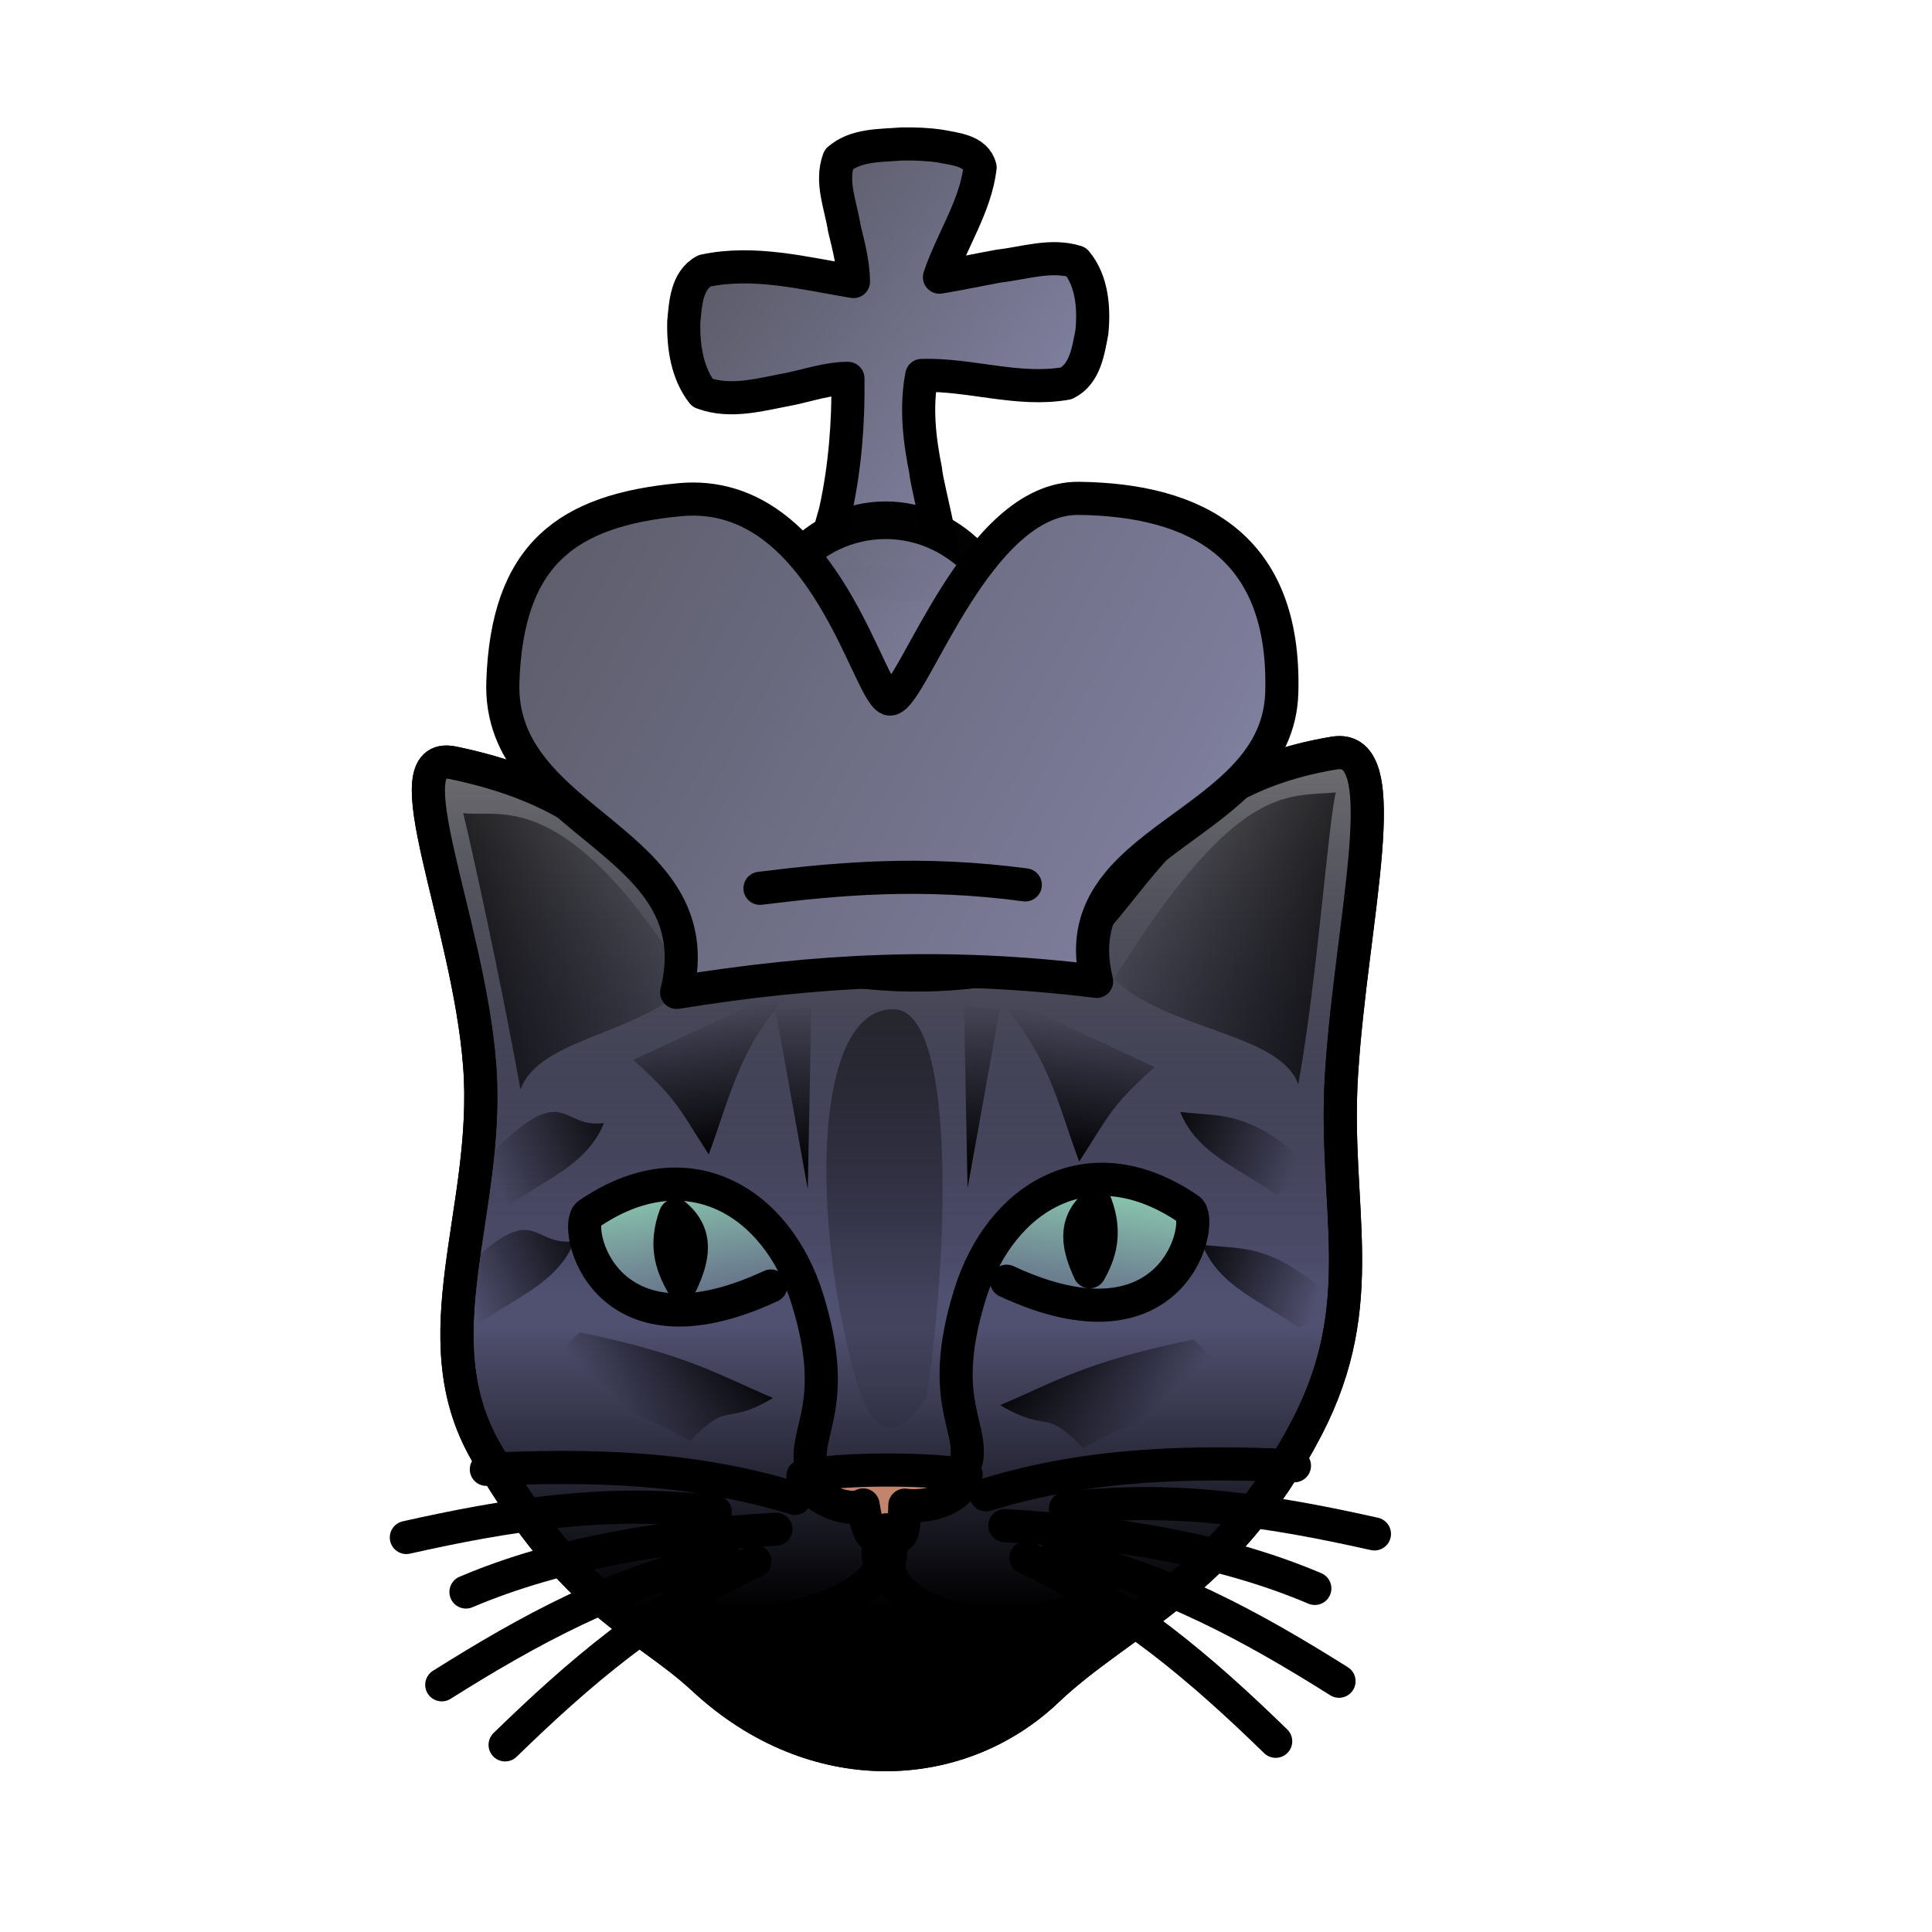
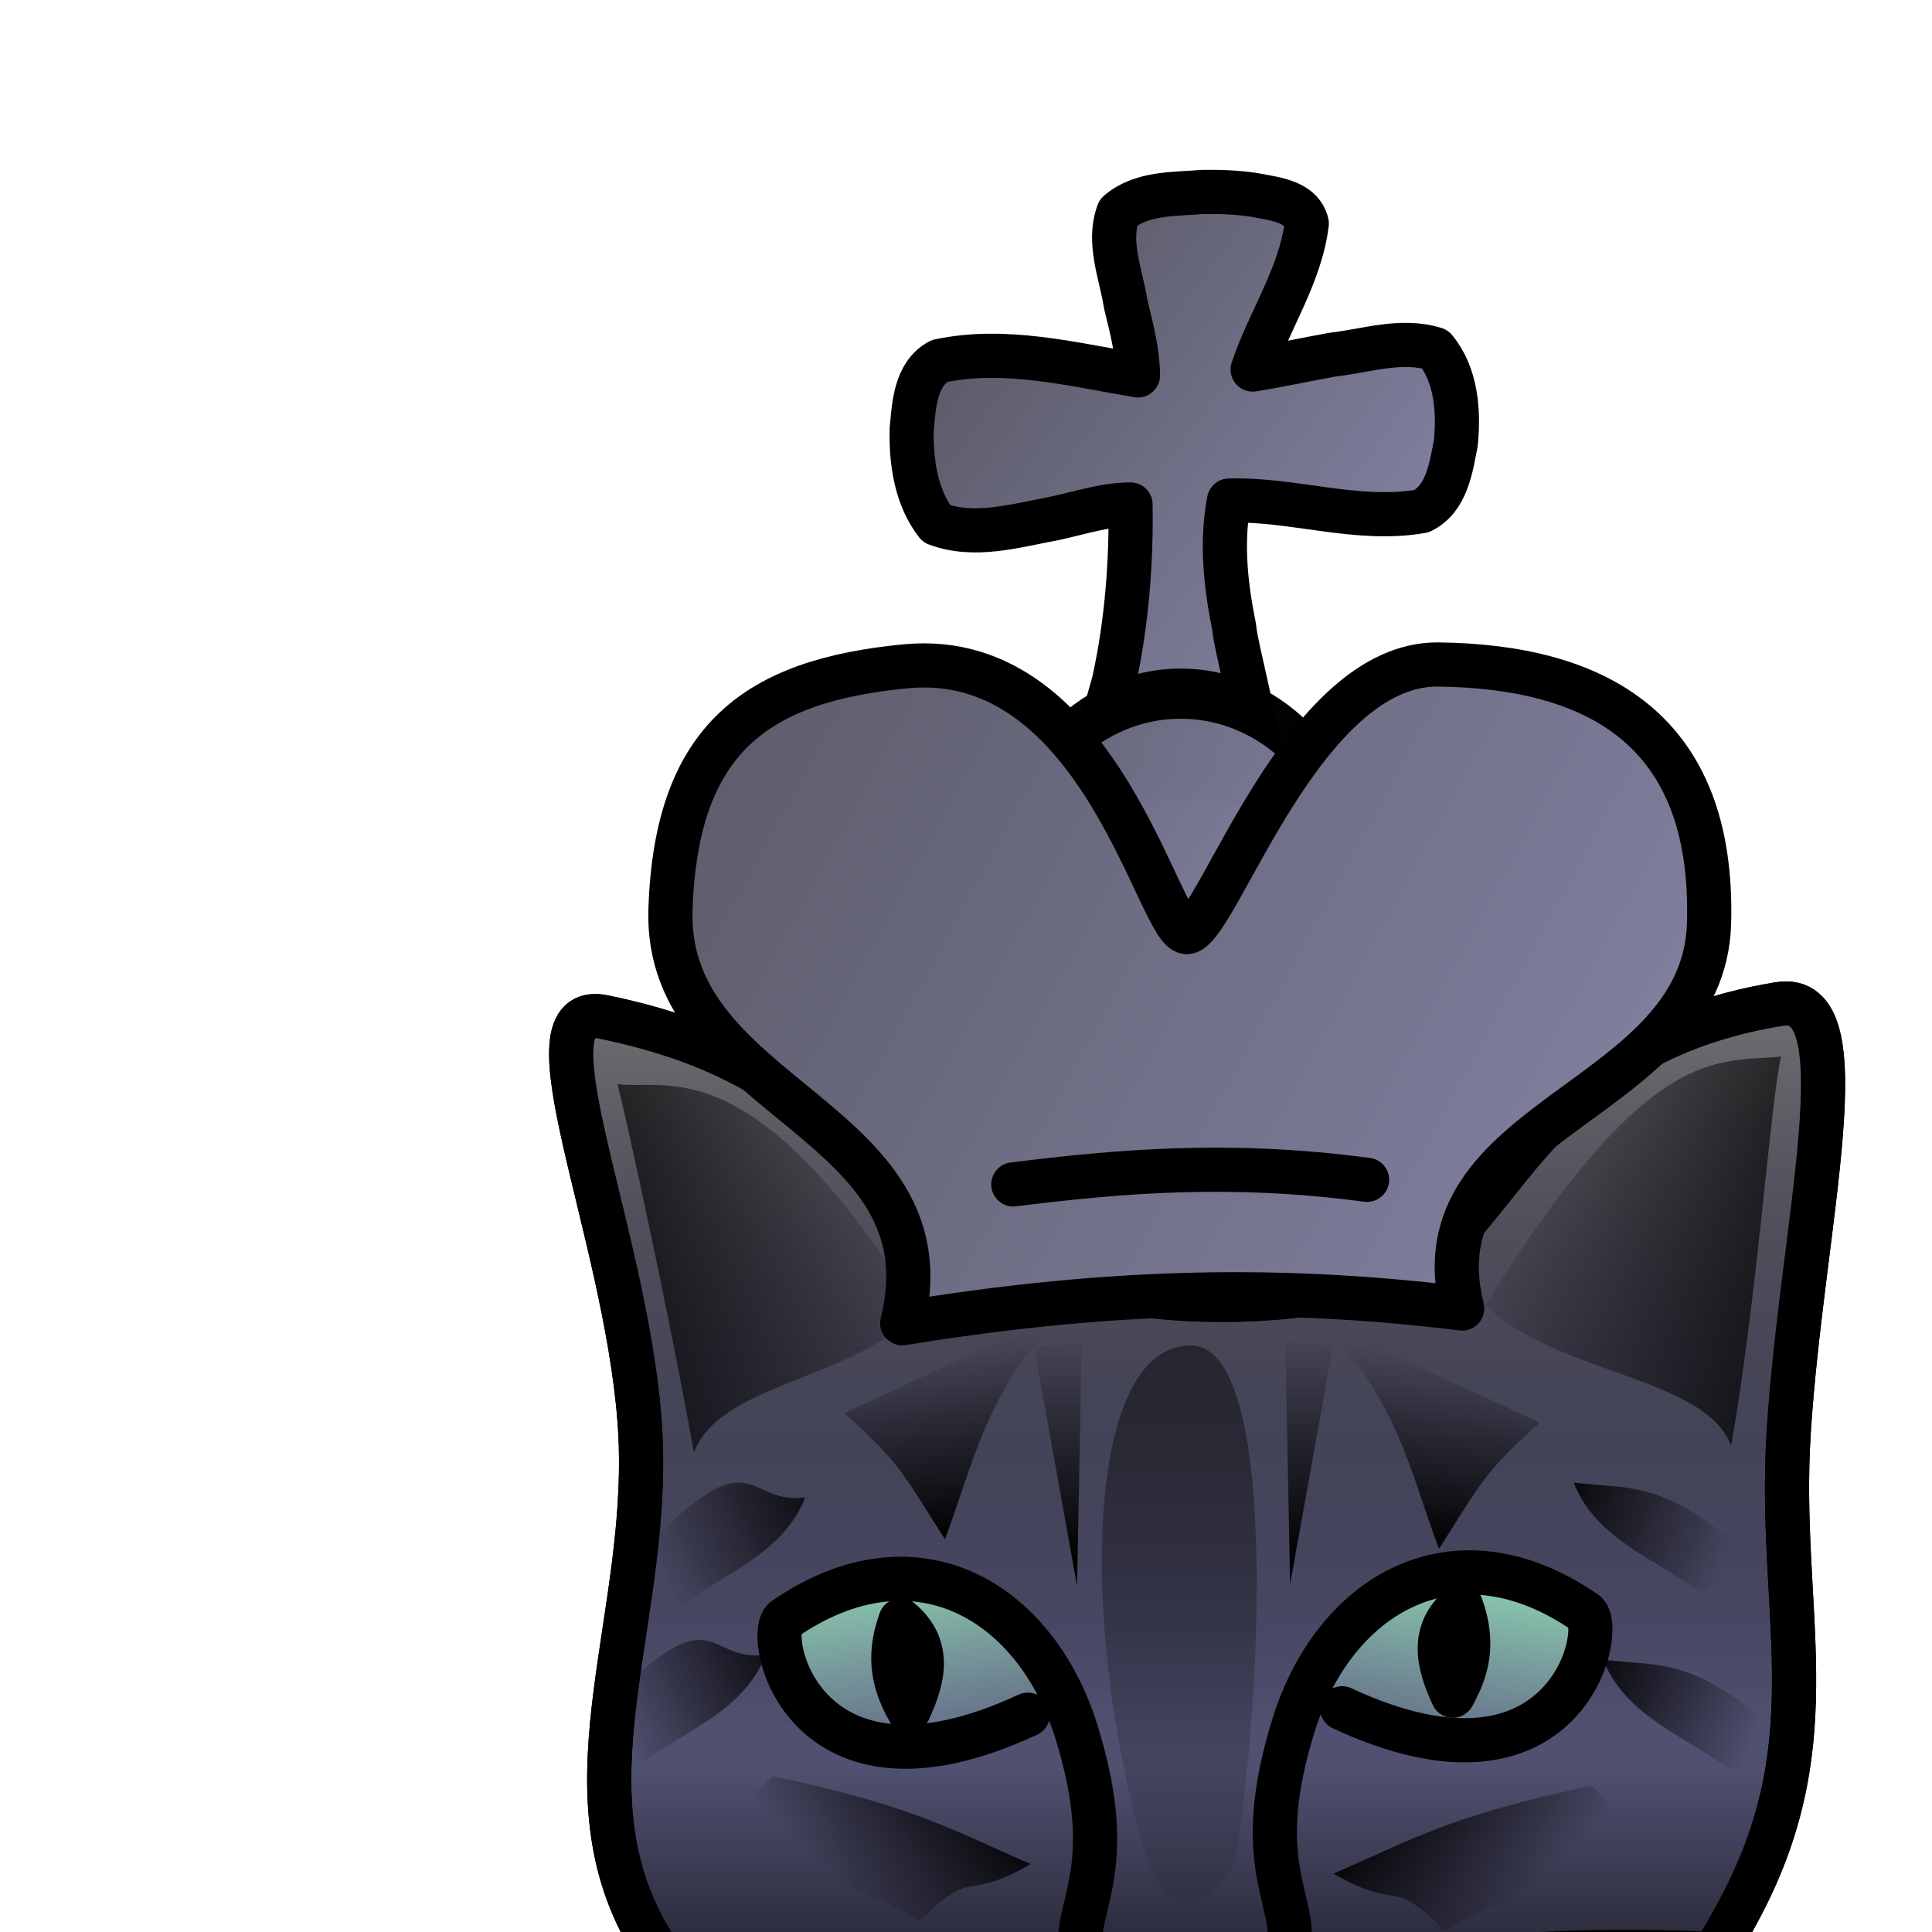
- <svg xmlns="http://www.w3.org/2000/svg" xmlns:xlink="http://www.w3.org/1999/xlink" width="700pt" height="700pt" id="svg36220" version="1.0">
+ <svg xmlns="http://www.w3.org/2000/svg" xmlns:xlink="http://www.w3.org/1999/xlink" viewBox="-0.0 -0.0 700.0 700.0" width="700pt" height="700pt" id="svg36220" version="1.0">
  <defs id="defs36222">
    <linearGradient id="linearGradient2338">
      <stop id="stop2340" offset="0" style="stop-color:#404040;stop-opacity:1;" />
      <stop id="stop2342" offset="1" style="stop-color:#8080a0;stop-opacity:1;" />
    </linearGradient>
    <linearGradient xlink:href="#linearGradient2507" id="linearGradient3296" gradientUnits="userSpaceOnUse" x1="472.81" y1="747.087" x2="472.81" y2="566.33" gradientTransform="matrix(0.756161,0,0,0.756161,76.21757,212.6685)" />
    <linearGradient id="linearGradient3284">
      <stop style="stop-color:#808080;stop-opacity:1;" offset="0" id="stop3286" />
      <stop style="stop-color:#000000;stop-opacity:0;" offset="1" id="stop3288" />
    </linearGradient>
    <linearGradient xlink:href="#linearGradient3284" id="linearGradient3290" x1="466.629" y1="160.42" x2="466.629" y2="546.33" gradientUnits="userSpaceOnUse" gradientTransform="matrix(0.756161,0,0,0.756161,76.21757,212.6685)" />
    <linearGradient xlink:href="#linearGradient3268" id="linearGradient3278" gradientUnits="userSpaceOnUse" x1="337.506" y1="472.642" x2="352.788" y2="578.182" gradientTransform="matrix(-0.756161,0,0,0.756161,781.9768,213.9287)" />
    <linearGradient id="linearGradient3268">
      <stop style="stop-color:#8accae;stop-opacity:1;" offset="0" id="stop3270" />
      <stop style="stop-color:#9fc1cd;stop-opacity:0;" offset="1" id="stop3272" />
    </linearGradient>
    <linearGradient xlink:href="#linearGradient3268" id="linearGradient3274" x1="337.506" y1="472.642" x2="352.788" y2="578.182" gradientUnits="userSpaceOnUse" gradientTransform="matrix(0.756161,0,0,0.756161,76.21757,212.6685)" />
    <linearGradient xlink:href="#linearGradient2305" id="linearGradient2313" x1="2087.14" y1="-485" x2="2033.252" y2="-862.516" gradientUnits="userSpaceOnUse" gradientTransform="matrix(0.183292,0,0,0.183292,-36.42853,646.5892)" />
    <linearGradient xlink:href="#linearGradient2305" id="linearGradient2311" x1="2394.735" y1="-485" x2="2394.735" y2="-938.333" gradientUnits="userSpaceOnUse" gradientTransform="matrix(0.183292,0,0,0.183292,-55.61973,656.0762)" />
    <linearGradient xlink:href="#linearGradient2305" id="linearGradient2317" gradientUnits="userSpaceOnUse" gradientTransform="matrix(1.789056e-2,-0.182416,0.182416,1.789056e-2,315.112,1051.291)" x1="2470.081" y1="-364.988" x2="2309.711" y2="-733.761" />
    <linearGradient xlink:href="#linearGradient2305" id="linearGradient2323" gradientUnits="userSpaceOnUse" x1="2234.743" y1="-614.407" x2="1987.283" y2="-832.365" gradientTransform="matrix(7.348649e-3,-0.183144,0.183144,7.348649e-3,447.0847,1057.424)" />
    <linearGradient xlink:href="#linearGradient2305" id="linearGradient2333" gradientUnits="userSpaceOnUse" x1="2087.14" y1="-485" x2="2033.252" y2="-862.516" gradientTransform="matrix(-0.183292,0,0,0.183292,900.1687,650.0454)" />
    <linearGradient xlink:href="#linearGradient2305" id="linearGradient2335" gradientUnits="userSpaceOnUse" gradientTransform="matrix(-0.183292,0,0,0.183292,913.2745,655.5354)" x1="2394.735" y1="-485" x2="2394.735" y2="-938.333" />
    <linearGradient xlink:href="#linearGradient2305" id="linearGradient2337" gradientUnits="userSpaceOnUse" gradientTransform="matrix(-1.789056e-2,-0.182416,-0.182416,1.789056e-2,543.2268,1053.018)" x1="2437.968" y1="-388.633" x2="2293.654" y2="-745.584" />
    <linearGradient xlink:href="#linearGradient2305" id="linearGradient2339" gradientUnits="userSpaceOnUse" gradientTransform="matrix(-7.348649e-3,-0.183144,-0.183144,7.348649e-3,409.5262,1060.88)" x1="2234.743" y1="-614.407" x2="1987.283" y2="-832.365" />
    <linearGradient xlink:href="#linearGradient2305" id="linearGradient2363" gradientUnits="userSpaceOnUse" x1="1647.14" y1="-382.909" x2="2633.252" y2="-582.909" gradientTransform="matrix(0.165748,0,0,0.165748,-91.13033,553.6539)" />
    <linearGradient xlink:href="#linearGradient2305" id="linearGradient2367" gradientUnits="userSpaceOnUse" gradientTransform="matrix(-0.165748,0,0,0.165748,962.4313,551.1333)" x1="1647.14" y1="-382.909" x2="2633.252" y2="-582.909" />
    <linearGradient xlink:href="#linearGradient2305" id="linearGradient3256" gradientUnits="userSpaceOnUse" gradientTransform="matrix(0.180961,-2.913348e-2,-2.913348e-2,-0.180961,-18.87763,514.4243)" x1="2653.51" y1="1167.897" x2="2228.905" y2="-1469.516" />
    <linearGradient xlink:href="#linearGradient2305" id="linearGradient3260" gradientUnits="userSpaceOnUse" gradientTransform="matrix(-1.789056e-2,-0.182416,-0.182416,1.789056e-2,532.5331,988.856)" x1="2437.968" y1="-388.633" x2="2293.654" y2="-745.584" />
    <linearGradient id="linearGradient2305">
      <stop style="stop-color:#000000;stop-opacity:1;" offset="0" id="stop2307" />
      <stop style="stop-color:#000000;stop-opacity:0;" offset="1" id="stop2309" />
    </linearGradient>
    <linearGradient xlink:href="#linearGradient2305" id="linearGradient3264" gradientUnits="userSpaceOnUse" gradientTransform="matrix(1.789056e-2,-0.182416,0.182416,1.789056e-2,329.3703,994.2572)" x1="2470.081" y1="-364.988" x2="2309.711" y2="-733.761" />
    <linearGradient id="linearGradient2507">
      <stop style="stop-color:#000000;stop-opacity:1;" offset="0" id="stop2509" />
      <stop style="stop-color:#505070;stop-opacity:1;" offset="1" id="stop2511" />
    </linearGradient>
    <linearGradient xlink:href="#linearGradient2338" id="linearGradient10410" x1="-303.409" y1="-139.8" x2="651.236" y2="525.127" gradientUnits="userSpaceOnUse" gradientTransform="matrix(0.538442,0,0,0.690981,204.2635,125.2569)" />
    <linearGradient xlink:href="#linearGradient2338" id="linearGradient4883" x1="-153.704" y1="-341.603" x2="889.693" y2="659.111" gradientUnits="userSpaceOnUse" />
    <linearGradient xlink:href="#linearGradient2507" id="linearGradient6412" gradientUnits="userSpaceOnUse" x1="188.837" y1="5.585" x2="526.309" y2="257.176" />
    <linearGradient xlink:href="#linearGradient2338" id="linearGradient12112" gradientUnits="userSpaceOnUse" x1="188.837" y1="5.585" x2="526.309" y2="257.176" gradientTransform="matrix(0.730383,0,0,0.730383,111.6883,29.78831)" />
  </defs>
  <g id="layer1">
    <path style="fill:url(#linearGradient3296);fill-opacity:1;fill-rule:evenodd;stroke:#000000;stroke-width:16;stroke-linecap:round;stroke-linejoin:round;stroke-miterlimit:4;stroke-dasharray:none;stroke-opacity:1" d="M 359.701,455.227 C 309.541,433.689 307.44,386.802 218.722,368.484 C 188.067,362.154 226.319,444.642 231.7,514.491 C 237.081,584.35 202.183,645.483 234.93,701.713 C 278.448,776.438 310.453,783.75 339.912,811.088 C 393.568,860.879 463.516,856.954 505.856,816.618 C 541.675,782.494 591.998,765.437 631.374,689.583 C 662.88,628.889 644.011,583.385 648.086,518.795 C 652.84,443.451 675.477,358.727 644.551,363.799 C 549.965,379.311 544.305,450.512 502.47,462.88 C 457.897,476.058 400.94,472.934 359.701,455.227 z " id="path3294" />
    <path id="path3280" d="M 359.701,455.227 C 309.541,433.689 307.44,386.802 218.722,368.484 C 188.067,362.154 226.319,444.642 231.7,514.491 C 237.081,584.35 202.183,645.483 234.93,701.713 C 278.448,776.438 310.453,783.75 339.912,811.088 C 393.568,860.879 463.516,856.954 505.856,816.618 C 541.675,782.494 591.998,765.437 631.374,689.583 C 662.88,628.889 644.011,583.385 648.086,518.795 C 652.84,443.451 675.477,358.727 644.551,363.799 C 549.965,379.311 544.305,450.512 502.47,462.88 C 457.897,476.058 400.94,472.934 359.701,455.227 z " style="fill:url(#linearGradient3290);fill-opacity:1;fill-rule:evenodd;stroke:#000000;stroke-width:16;stroke-linecap:round;stroke-linejoin:round;stroke-miterlimit:4;stroke-dasharray:none;stroke-opacity:1" />
    <path style="fill:url(#linearGradient3278);fill-opacity:1;fill-rule:evenodd;stroke:none;stroke-width:16;stroke-linecap:round;stroke-linejoin:round;stroke-miterlimit:4;stroke-dasharray:none;stroke-opacity:1" d="M 477.405,618.179 C 492.091,571.025 532.878,556.75 573.937,587.853 C 584.168,595.603 559.719,661.065 477.405,618.179 z " id="path3276" />
    <path id="path3266" d="M 380.79,616.918 C 366.103,569.765 325.316,555.49 284.258,586.593 C 274.026,594.343 298.475,659.805 380.79,616.918 z " style="fill:url(#linearGradient3274);fill-opacity:1;fill-rule:evenodd;stroke:none;stroke-width:16;stroke-linecap:round;stroke-linejoin:round;stroke-miterlimit:4;stroke-dasharray:none;stroke-opacity:1" />
    <path id="path2267" d="M 387.923,712.96 C 390.089,722.55 409.201,731.381 416.952,727.03 C 420.655,750.218 424.418,739.627 428.187,739.029 C 431.525,738.499 436.711,751.765 437.126,727.13 C 445.588,728.509 464.781,725.336 466.116,712.88 L 466.727,712.269 C 442.127,709.184 407.636,709.528 387.923,712.96 z " style="fill:#c1856e;fill-opacity:1;fill-rule:evenodd;stroke:#000000;stroke-width:16;stroke-linecap:round;stroke-linejoin:round;stroke-miterlimit:4;stroke-dasharray:none;stroke-opacity:1" />
    <path style="fill:none;fill-opacity:0.75;fill-rule:evenodd;stroke:#000000;stroke-width:16;stroke-linecap:round;stroke-linejoin:round;stroke-miterlimit:4;stroke-dasharray:none;stroke-opacity:1" d="M 384.026,723.877 C 333.345,708.319 284.019,707.66 234.949,709.825" id="path2281" />
    <path id="path2283" d="M 345.534,730.381 C 292.908,723.973 244.233,731.994 196.308,742.751" style="fill:none;fill-opacity:0.75;fill-rule:evenodd;stroke:#000000;stroke-width:16;stroke-linecap:round;stroke-linejoin:round;stroke-miterlimit:4;stroke-dasharray:none;stroke-opacity:1" />
    <path style="fill:none;fill-opacity:0.75;fill-rule:evenodd;stroke:#000000;stroke-width:16;stroke-linecap:round;stroke-linejoin:round;stroke-miterlimit:4;stroke-dasharray:none;stroke-opacity:1" d="M 374.859,738.729 C 321.938,741.886 270.314,749.886 225.103,769.083" id="path2285" />
    <path id="path2289" d="M 516.942,778.714 C 471.665,795.129 425.017,773.72 429.825,753.416 C 432.886,740.489 421.808,744.015 424.671,753.408 C 429.703,769.916 367.447,795.288 334.983,778.324" style="fill:none;fill-opacity:0.75;fill-rule:evenodd;stroke:#000000;stroke-width:16;stroke-linecap:round;stroke-linejoin:round;stroke-miterlimit:4;stroke-dasharray:none;stroke-opacity:1" />
    <path style="fill:none;fill-opacity:0.75;fill-rule:evenodd;stroke:#000000;stroke-width:16;stroke-linecap:round;stroke-linejoin:round;stroke-miterlimit:4;stroke-dasharray:none;stroke-opacity:1" d="M 391.681,707.572 C 388.857,690.627 405.669,677.744 389.971,627.342 C 375.285,580.189 331.8,553.841 284.258,586.593 C 276.582,591.881 290.651,659.341 372.391,621.265" id="path2291" />
    <path style="fill:#000000;fill-opacity:1;fill-rule:evenodd;stroke:#000000;stroke-width:16;stroke-linecap:round;stroke-linejoin:round;stroke-miterlimit:4;stroke-dasharray:none;stroke-opacity:1" d="M 326.282,587.087 C 337.382,596.518 334.75,607.918 329.255,619.729 C 324.349,610.921 321.134,601.218 326.282,587.087 z " id="path2293" />
    <path style="fill:url(#linearGradient2313);fill-opacity:1;fill-rule:evenodd;stroke:none;stroke-width:16;stroke-linecap:round;stroke-linejoin:round;stroke-miterlimit:4;stroke-dasharray:none;stroke-opacity:1" d="M 305.889,512.025 C 327.033,531.001 327.201,534.157 342.374,557.693 C 352.838,529.995 357.537,502.298 386.364,474.6 L 305.889,512.025 z " id="path2299" />
    <path style="fill:url(#linearGradient2311);fill-opacity:1;fill-rule:evenodd;stroke:none;stroke-width:16;stroke-linecap:round;stroke-linejoin:round;stroke-miterlimit:4;stroke-dasharray:none;stroke-opacity:1" d="M 374.675,488.119 L 390.227,574.524 L 391.956,486.391 L 374.675,488.119 z " id="path2303" />
    <path id="path2315" d="M 231.431,639.491 C 247.81,627.232 269.372,620.155 277.467,599.612 C 255.648,602.307 259.524,577.978 222.584,614.669 L 231.431,639.491 z " style="fill:url(#linearGradient2317);fill-opacity:1;fill-rule:evenodd;stroke:none;stroke-width:16;stroke-linecap:round;stroke-linejoin:round;stroke-miterlimit:4;stroke-dasharray:none;stroke-opacity:1" />
    <path id="path2321" d="M 333.266,696.162 C 353.075,675.795 349.322,689.578 373.447,675.362 C 346.192,663.796 332.53,654.534 280.089,643.629 C 250.006,669.012 297.751,675.151 333.266,696.162 z " style="fill:url(#linearGradient2323);fill-opacity:1;fill-rule:evenodd;stroke:none;stroke-width:16;stroke-linecap:round;stroke-linejoin:round;stroke-miterlimit:4;stroke-dasharray:none;stroke-opacity:1" />
    <path id="path2325" d="M 557.851,515.482 C 536.707,534.457 536.539,537.613 521.366,561.149 C 510.902,533.451 506.203,505.754 477.376,478.057 L 557.851,515.482 z " style="fill:url(#linearGradient2333);fill-opacity:1;fill-rule:evenodd;stroke:none;stroke-width:16;stroke-linecap:round;stroke-linejoin:round;stroke-miterlimit:4;stroke-dasharray:none;stroke-opacity:1" />
    <path id="path2327" d="M 482.98,487.578 L 467.428,573.983 L 465.699,485.85 L 482.98,487.578 z " style="fill:url(#linearGradient2335);fill-opacity:1;fill-rule:evenodd;stroke:none;stroke-width:16;stroke-linecap:round;stroke-linejoin:round;stroke-miterlimit:4;stroke-dasharray:none;stroke-opacity:1" />
    <path style="fill:url(#linearGradient2337);fill-opacity:1;fill-rule:evenodd;stroke:none;stroke-width:16;stroke-linecap:round;stroke-linejoin:round;stroke-miterlimit:4;stroke-dasharray:none;stroke-opacity:1" d="M 626.908,641.219 C 610.529,628.96 588.967,621.883 580.872,601.341 C 602.691,604.036 615.922,599.257 652.862,635.949 L 626.908,641.219 z " id="path2329" />
    <path style="fill:url(#linearGradient2339);fill-opacity:1;fill-rule:evenodd;stroke:none;stroke-width:16;stroke-linecap:round;stroke-linejoin:round;stroke-miterlimit:4;stroke-dasharray:none;stroke-opacity:1" d="M 523.344,699.618 C 503.536,679.252 507.289,693.035 483.164,678.818 C 510.419,667.252 524.081,657.99 576.522,647.085 C 606.605,672.468 558.86,678.608 523.344,699.618 z " id="path2331" />
    <path style="fill:none;fill-opacity:0.75;fill-rule:evenodd;stroke:#000000;stroke-width:16;stroke-linecap:round;stroke-linejoin:round;stroke-miterlimit:4;stroke-dasharray:none;stroke-opacity:1" d="M 364.691,754.285 C 316.496,776.371 279.219,808.682 244.014,842.932" id="path2341" />
    <path style="fill:none;fill-opacity:0.75;fill-rule:evenodd;stroke:#000000;stroke-width:16;stroke-linecap:round;stroke-linejoin:round;stroke-miterlimit:4;stroke-dasharray:none;stroke-opacity:1" d="M 349.93,752.4 C 298.187,763.944 254.989,787.767 213.412,813.918" id="path2343" />
    <path id="path2345" d="M 476.259,722.149 C 526.94,706.591 576.267,705.932 625.337,708.097" style="fill:none;fill-opacity:0.75;fill-rule:evenodd;stroke:#000000;stroke-width:16;stroke-linecap:round;stroke-linejoin:round;stroke-miterlimit:4;stroke-dasharray:none;stroke-opacity:1" />
    <path style="fill:none;fill-opacity:0.75;fill-rule:evenodd;stroke:#000000;stroke-width:16;stroke-linecap:round;stroke-linejoin:round;stroke-miterlimit:4;stroke-dasharray:none;stroke-opacity:1" d="M 514.751,728.653 C 567.377,722.245 616.052,730.266 663.977,741.023" id="path2347" />
    <path id="path2349" d="M 485.426,737.001 C 538.348,740.158 589.972,748.158 635.182,767.355" style="fill:none;fill-opacity:0.75;fill-rule:evenodd;stroke:#000000;stroke-width:16;stroke-linecap:round;stroke-linejoin:round;stroke-miterlimit:4;stroke-dasharray:none;stroke-opacity:1" />
    <path id="path2351" d="M 495.594,752.556 C 543.79,774.642 581.066,806.954 616.271,841.204" style="fill:none;fill-opacity:0.75;fill-rule:evenodd;stroke:#000000;stroke-width:16;stroke-linecap:round;stroke-linejoin:round;stroke-miterlimit:4;stroke-dasharray:none;stroke-opacity:1" />
    <path id="path2353" d="M 510.355,750.672 C 562.098,762.216 605.296,786.039 646.873,812.19" style="fill:none;fill-opacity:0.75;fill-rule:evenodd;stroke:#000000;stroke-width:16;stroke-linecap:round;stroke-linejoin:round;stroke-miterlimit:4;stroke-dasharray:none;stroke-opacity:1" />
    <path id="path2361" d="M 223.774,392.811 C 227.425,407.761 242.115,474.082 251.415,526.305 C 260.878,501.259 307.116,500.522 333.184,475.476 C 273.387,379.26 241.695,395.205 223.774,392.811 z " style="fill:url(#linearGradient2363);fill-opacity:1;fill-rule:evenodd;stroke:none;stroke-width:16;stroke-linecap:round;stroke-linejoin:round;stroke-miterlimit:4;stroke-dasharray:none;stroke-opacity:1" />
    <path style="fill:url(#linearGradient2367);fill-opacity:1;fill-rule:evenodd;stroke:none;stroke-width:16;stroke-linecap:round;stroke-linejoin:round;stroke-miterlimit:4;stroke-dasharray:none;stroke-opacity:1" d="M 645.312,382.806 C 641.662,397.756 636.517,471.562 627.217,523.785 C 617.754,498.738 564.184,498.002 538.116,472.955 C 597.913,376.74 622.35,385.2 645.312,382.806 z " id="path2365" />
    <path id="path24710" d="M 435.727,69.549 C 425.401,70.393 413.484,69.792 405.211,76.966 C 401.159,87.906 406.198,99.344 407.877,110.25 C 409.925,118.753 412.216,127.225 412.309,136.013 C 388.659,132.069 364.245,125.706 340.344,130.809 C 331.598,135.534 331.129,146.899 330.318,155.619 C 330.069,167.448 331.915,180.298 339.34,189.788 C 353.194,194.979 368.115,190.383 382.025,187.841 C 391.094,185.89 400.692,182.723 409.616,182.781 C 409.937,203.893 408.214,225.506 403.827,245.858 C 403.301,249.21 393.209,279.817 396.9,279.815 C 405.982,281.395 445.6,282.204 454.749,283.017 C 461.268,282.887 447.506,234.691 447.204,227.471 C 444.145,212.363 442.357,196.777 445.291,181.366 C 468.642,180.67 491.782,189.312 515.088,185.2 C 524.224,180.731 525.748,169.375 527.482,160.458 C 528.618,148.856 527.631,135.738 519.95,126.496 C 507.723,122.644 495.002,127.129 482.769,128.504 C 473.118,130.239 463.533,132.341 453.85,133.891 C 459.81,116.085 471.155,99.948 473.479,80.961 C 471.506,72.692 461.286,72.012 454.443,70.621 C 448.299,69.675 441.982,69.451 435.727,69.549 z " style="fill:url(#linearGradient12112);fill-opacity:1.0;fill-rule:evenodd;stroke:#000000;stroke-width:16;stroke-linecap:round;stroke-linejoin:round;stroke-miterlimit:4;stroke-dasharray:none;stroke-opacity:1" />
    <path style="opacity:0.99;fill:url(#linearGradient4883);fill-opacity:1.0;fill-rule:evenodd;stroke:#000000;stroke-width:79.323;stroke-linecap:round;stroke-linejoin:round;stroke-miterlimit:4;stroke-dasharray:none;stroke-dashoffset:0;stroke-opacity:1" id="path4002" d="M 1066.667 546.962 A 355.193 304.141 0 1 1  356.28,546.962 A 355.193 304.141 0 1 1  1066.667 546.962 z" transform="matrix(0.177521,0,0,0.229187,301.4959,195.672)" />
    <path style="fill:url(#linearGradient10410);fill-opacity:1.0;fill-rule:evenodd;stroke:#000000;stroke-width:16;stroke-linecap:round;stroke-linejoin:round;stroke-miterlimit:4;stroke-dasharray:none;stroke-opacity:1" d="M 326.894,479.429 C 345.474,404.818 240.64,398.961 242.923,329.542 C 244.961,267.537 274.114,246.55 328.255,241.404 C 399.43,234.639 420.231,340.025 430.356,337.692 C 441.622,335.095 472.063,240.106 521.261,240.755 C 577.656,241.498 621.166,263.615 619.224,334.45 C 617.469,400.429 512.262,403.928 529.768,474.096 C 456.374,465.048 394.083,468.572 326.894,479.429 z " id="path10402" />
    <path id="path3250" d="M 466.981,705.249 C 469.806,688.305 452.993,675.422 468.691,625.02 C 483.378,577.867 526.863,551.518 574.405,584.271 C 582.081,589.559 568.012,657.019 486.272,618.943" style="fill:none;fill-opacity:0.75;fill-rule:evenodd;stroke:#000000;stroke-width:16;stroke-linecap:round;stroke-linejoin:round;stroke-miterlimit:4;stroke-dasharray:none;stroke-opacity:1" />
    <path id="path3252" d="M 529.355,581.74 C 518.256,591.171 520.888,602.572 526.383,614.382 C 531.289,605.574 534.504,595.871 529.355,581.74 z " style="fill:#000000;fill-opacity:1;fill-rule:evenodd;stroke:#000000;stroke-width:16;stroke-linecap:round;stroke-linejoin:round;stroke-miterlimit:4;stroke-dasharray:none;stroke-opacity:1" />
    <path style="fill:url(#linearGradient3256);fill-opacity:1;fill-rule:evenodd;stroke:none;stroke-width:16;stroke-linecap:round;stroke-linejoin:round;stroke-miterlimit:4;stroke-dasharray:none;stroke-opacity:1" d="M 413.739,667.304 C 391.415,588.692 392.906,486.959 431.744,487.527 C 462.895,487.997 457.608,612.566 447.458,675.085 C 447.458,675.085 426.57,712.489 413.739,667.304 z " id="path3254" />
    <path id="path3258" d="M 616.214,577.057 C 599.835,564.797 578.274,557.721 570.178,537.178 C 591.997,539.873 605.228,535.095 642.169,571.786 L 616.214,577.057 z " style="fill:url(#linearGradient3260);fill-opacity:1;fill-rule:evenodd;stroke:none;stroke-width:16;stroke-linecap:round;stroke-linejoin:round;stroke-miterlimit:4;stroke-dasharray:none;stroke-opacity:1" />
    <path style="fill:url(#linearGradient3264);fill-opacity:1;fill-rule:evenodd;stroke:none;stroke-width:16;stroke-linecap:round;stroke-linejoin:round;stroke-miterlimit:4;stroke-dasharray:none;stroke-opacity:1" d="M 245.69,582.458 C 262.068,570.199 283.63,563.122 291.725,542.579 C 269.906,545.274 273.782,520.945 236.842,557.636 L 245.69,582.458 z " id="path3262" />
    <path style="fill:none;fill-opacity:0.75;fill-rule:evenodd;stroke:#000000;stroke-width:16;stroke-linecap:round;stroke-linejoin:round;stroke-miterlimit:4;stroke-dasharray:none;stroke-opacity:1" d="M 367.142,429.133 C 405.636,424.351 445.403,420.841 495.316,427.478" id="path4885" />
  </g>
</svg>
